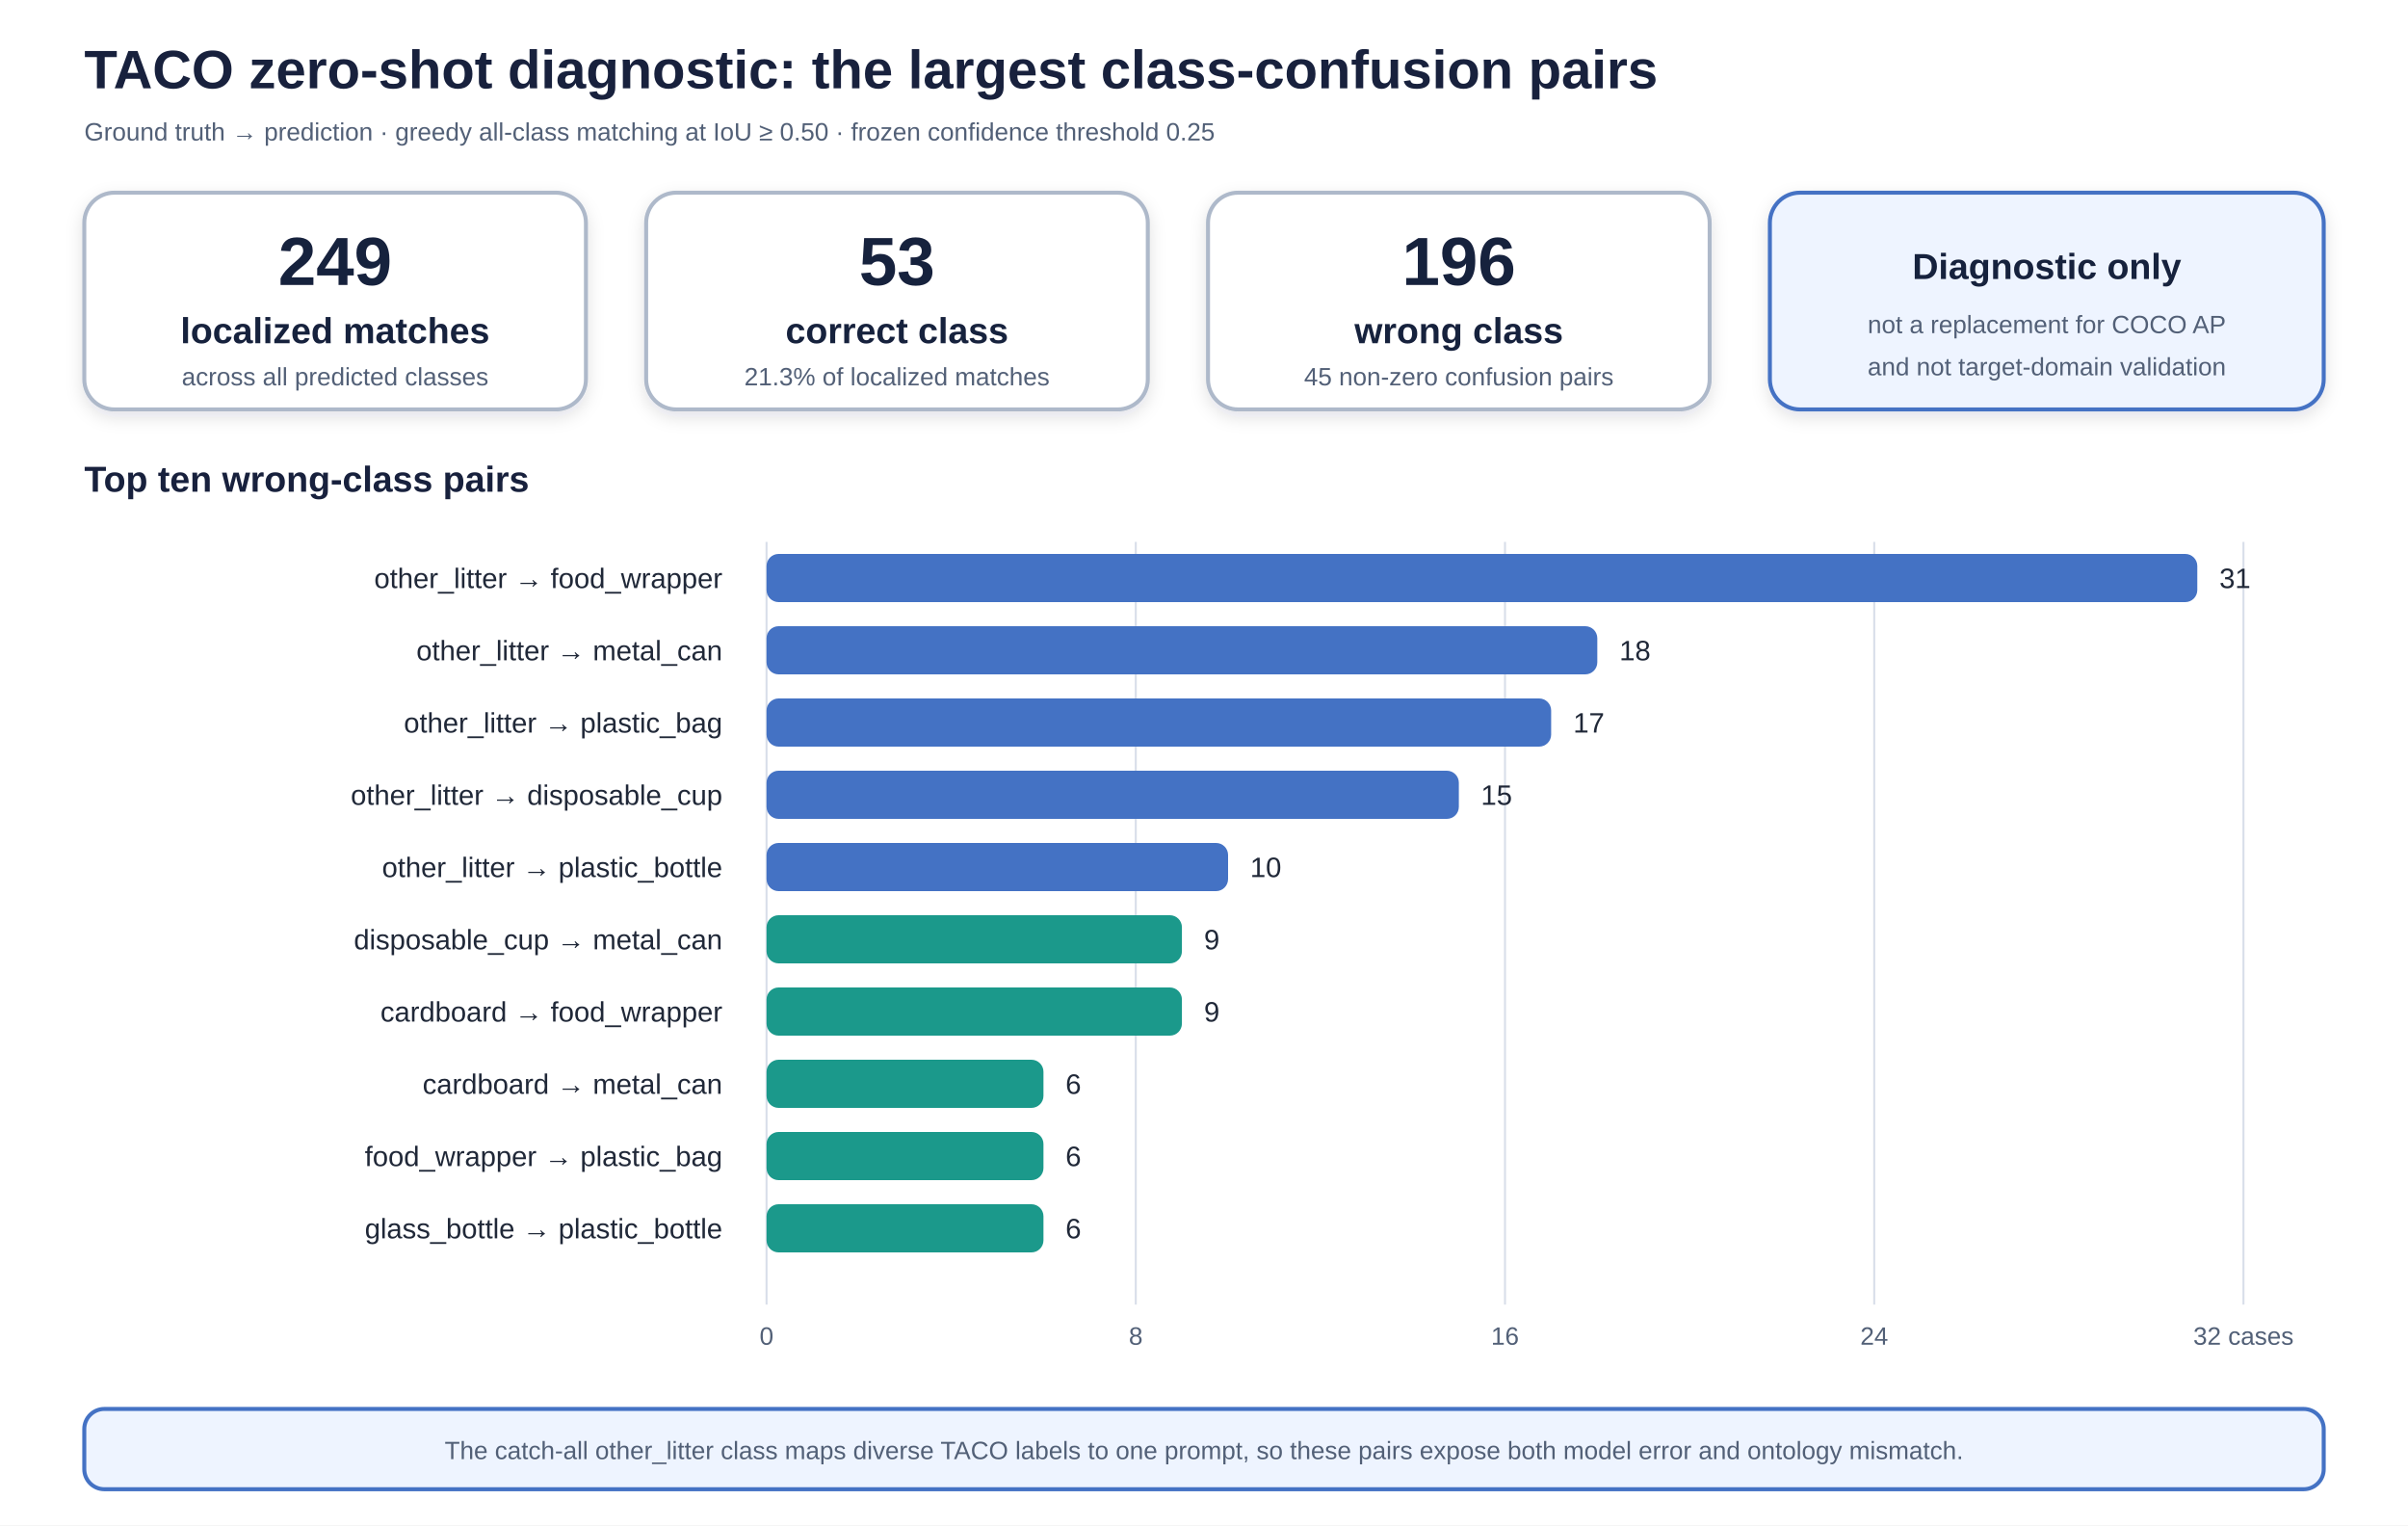
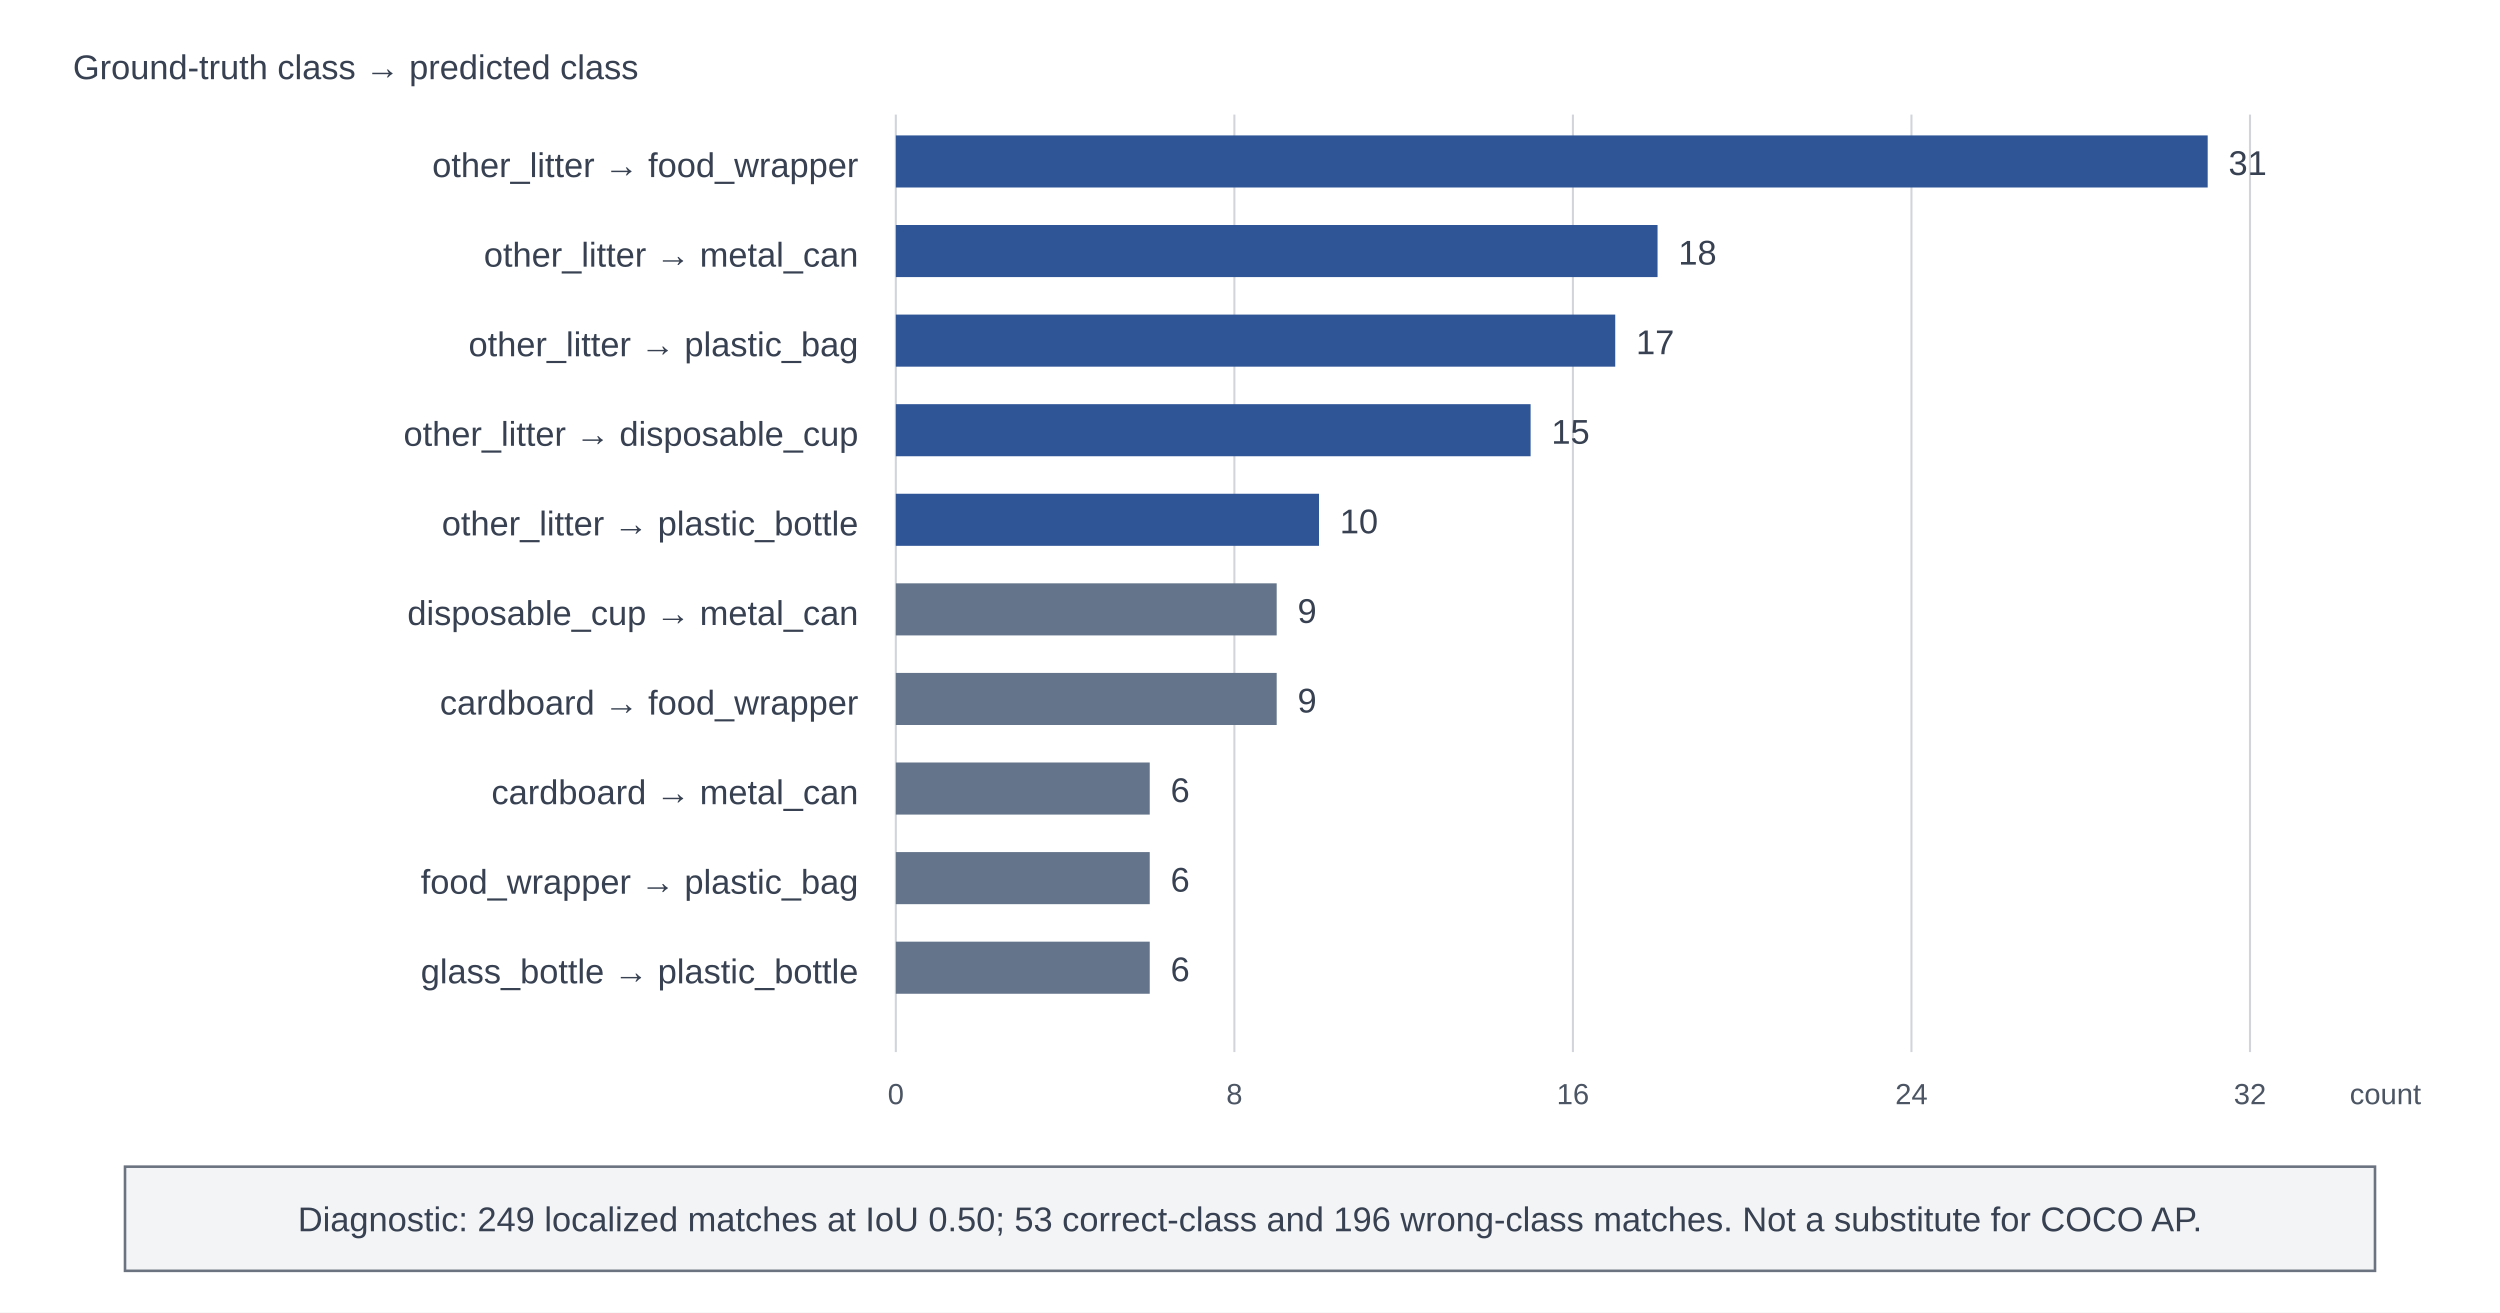
- <svg xmlns="http://www.w3.org/2000/svg" width="1200" height="760" viewBox="0 0 1200 760" role="img" aria-labelledby="title desc">
+ <svg xmlns="http://www.w3.org/2000/svg" width="1200" height="630" viewBox="0 0 1200 630" role="img" aria-labelledby="title desc">
  <defs>
    <style>
-       .title{font:700 27px Arial,sans-serif;fill:#18213d}.h{font:700 18px Arial,sans-serif;fill:#18213d}.big{font:700 34px Arial,sans-serif;fill:#18213d}
-       .t{font:14px Arial,sans-serif;fill:#39445a}.label{font:14px Arial,sans-serif;fill:#202838}.small{font:12.5px Arial,sans-serif;fill:#526077}
-       .card{fill:#fff;stroke:#aeb9ca;stroke-width:2}.note{fill:#eef4ff;stroke:#4472c4;stroke-width:2}.grid{stroke:#d8dee9;stroke-width:1}
-     </style>
-     <filter id="s" x="-10%" y="-10%" width="120%" height="130%">
-       <feDropShadow dx="0" dy="3" stdDeviation="4" flood-color="#18213d" flood-opacity=".12" />
-     </filter>
+     text{font-family:Arial,Helvetica,sans-serif;fill:#111827}
+     .group{fill:#ffffff;stroke:#374151;stroke-width:1.5}
+     .boundary{fill:#f8fafc;stroke:#111827;stroke-width:1.8}
+     .node{fill:#ffffff;stroke:#4b5563;stroke-width:1.35}
+     .soft{fill:#f3f4f6;stroke:#6b7280;stroke-width:1.25}
+     .accent{fill:#eaf0f8;stroke:#2f5597;stroke-width:1.5}
+     .safety{fill:#fff7ed;stroke:#9a3412;stroke-width:1.5}
+     .gate{fill:#ffffff;stroke:#111827;stroke-width:1.6}
+     .arrow{fill:none;stroke:#374151;stroke-width:1.6;marker-end:url(#arrow)}
+     .feedback{fill:none;stroke:#4b5563;stroke-width:1.4;stroke-dasharray:7 5;marker-end:url(#arrow)}
+     .blocked{fill:none;stroke:#9a3412;stroke-width:1.8;stroke-dasharray:7 5}
+     .axis{stroke:#6b7280;stroke-width:1}
+     .grid{stroke:#d1d5db;stroke-width:1}
+     .section{font-size:18px;font-weight:700;letter-spacing:.3px}
+     .label{font-size:17px}
+     .small{font-size:16.5px;fill:#374151}
+     .tiny{font-size:14px;fill:#4b5563}
+     .number{font-size:13px;font-weight:700;fill:#ffffff}
+     .metric{font-size:21px;font-weight:700}
+     .panel{font-size:20px;font-weight:700}
+     .bar1{fill:#2f5597}
+     .bar2{fill:#64748b}
+     .bar3{fill:#94a3b8}
+     .bar4{fill:#cbd5e1}
+     .bar5{fill:#e5e7eb;stroke:#9ca3af;stroke-width:.7}
+   </style>
+     <marker id="arrow" markerWidth="9" markerHeight="7" refX="8" refY="3.5" orient="auto">
+       <path d="M0 0 L9 3.5 L0 7 Z" fill="#374151" />
+     </marker>
  </defs>
-   <rect width="1200" height="760" fill="#fff" />
-   <text class="title" x="42" y="44">TACO zero-shot diagnostic: the largest class-confusion pairs</text>
-   <text class="small" x="42" y="70">Ground truth → prediction · greedy all-class matching at IoU ≥ 0.50 · frozen confidence threshold 0.25</text>
-   <g filter="url(#s)">
-     <rect class="card" x="42" y="96" width="250" height="108" rx="15" />
-     <text class="big" x="167" y="142" text-anchor="middle">249</text>
-     <text class="h" x="167" y="171" text-anchor="middle">localized matches</text>
-     <text class="small" x="167" y="192" text-anchor="middle">across all predicted classes</text>
-     <rect class="card" x="322" y="96" width="250" height="108" rx="15" />
-     <text class="big" x="447" y="142" text-anchor="middle">53</text>
-     <text class="h" x="447" y="171" text-anchor="middle">correct class</text>
-     <text class="small" x="447" y="192" text-anchor="middle">21.3% of localized matches</text>
-     <rect class="card" x="602" y="96" width="250" height="108" rx="15" />
-     <text class="big" x="727" y="142" text-anchor="middle">196</text>
-     <text class="h" x="727" y="171" text-anchor="middle">wrong class</text>
-     <text class="small" x="727" y="192" text-anchor="middle">45 non-zero confusion pairs</text>
-     <rect class="note" x="882" y="96" width="276" height="108" rx="15" />
-     <text class="h" x="1020" y="139" text-anchor="middle">Diagnostic only</text>
-     <text class="small" x="1020" y="166" text-anchor="middle">not a replacement for COCO AP</text>
-     <text class="small" x="1020" y="187" text-anchor="middle">and not target-domain validation</text>
-   </g>
-   <text class="h" x="42" y="245">Top ten wrong-class pairs</text>
-   <line class="grid" x1="382" y1="270" x2="382" y2="650" />
-   <line class="grid" x1="566" y1="270" x2="566" y2="650" />
-   <line class="grid" x1="750" y1="270" x2="750" y2="650" />
-   <line class="grid" x1="934" y1="270" x2="934" y2="650" />
-   <line class="grid" x1="1118" y1="270" x2="1118" y2="650" />
-   <text class="small" x="382" y="670" text-anchor="middle">0</text>
-   <text class="small" x="566" y="670" text-anchor="middle">8</text>
-   <text class="small" x="750" y="670" text-anchor="middle">16</text>
-   <text class="small" x="934" y="670" text-anchor="middle">24</text>
-   <text class="small" x="1118" y="670" text-anchor="middle">32 cases</text>
-   <g>
-     <text class="label" x="360" y="293" text-anchor="end">other_litter → food_wrapper</text>
-     <rect x="382" y="276" width="713" height="24" rx="6" fill="#4472c4" />
-     <text class="label" x="1106" y="293">31</text>
-     <text class="label" x="360" y="329" text-anchor="end">other_litter → metal_can</text>
-     <rect x="382" y="312" width="414" height="24" rx="6" fill="#4472c4" />
-     <text class="label" x="807" y="329">18</text>
-     <text class="label" x="360" y="365" text-anchor="end">other_litter → plastic_bag</text>
-     <rect x="382" y="348" width="391" height="24" rx="6" fill="#4472c4" />
-     <text class="label" x="784" y="365">17</text>
-     <text class="label" x="360" y="401" text-anchor="end">other_litter → disposable_cup</text>
-     <rect x="382" y="384" width="345" height="24" rx="6" fill="#4472c4" />
-     <text class="label" x="738" y="401">15</text>
-     <text class="label" x="360" y="437" text-anchor="end">other_litter → plastic_bottle</text>
-     <rect x="382" y="420" width="230" height="24" rx="6" fill="#4472c4" />
-     <text class="label" x="623" y="437">10</text>
-     <text class="label" x="360" y="473" text-anchor="end">disposable_cup → metal_can</text>
-     <rect x="382" y="456" width="207" height="24" rx="6" fill="#1b998b" />
-     <text class="label" x="600" y="473">9</text>
-     <text class="label" x="360" y="509" text-anchor="end">cardboard → food_wrapper</text>
-     <rect x="382" y="492" width="207" height="24" rx="6" fill="#1b998b" />
-     <text class="label" x="600" y="509">9</text>
-     <text class="label" x="360" y="545" text-anchor="end">cardboard → metal_can</text>
-     <rect x="382" y="528" width="138" height="24" rx="6" fill="#1b998b" />
-     <text class="label" x="531" y="545">6</text>
-     <text class="label" x="360" y="581" text-anchor="end">food_wrapper → plastic_bag</text>
-     <rect x="382" y="564" width="138" height="24" rx="6" fill="#1b998b" />
-     <text class="label" x="531" y="581">6</text>
-     <text class="label" x="360" y="617" text-anchor="end">glass_bottle → plastic_bottle</text>
-     <rect x="382" y="600" width="138" height="24" rx="6" fill="#1b998b" />
-     <text class="label" x="531" y="617">6</text>
-   </g>
-   <rect class="note" x="42" y="702" width="1116" height="40" rx="10" />
-   <text class="small" x="600" y="727" text-anchor="middle">The catch-all other_litter class maps diverse TACO labels to one prompt, so these pairs expose both model error and ontology mismatch.</text>
+   <rect width="1200" height="630" fill="#ffffff" />
+   <text class="small" x="35" y="38" text-anchor="start">Ground-truth class → predicted class</text>
+   <path class="grid" d="M430.0 55 L430.0 505" />
+   <text class="tiny" x="430.0" y="530" text-anchor="middle">0</text>
+   <path class="grid" d="M592.5 55 L592.5 505" />
+   <text class="tiny" x="592.5" y="530" text-anchor="middle">8</text>
+   <path class="grid" d="M755.0 55 L755.0 505" />
+   <text class="tiny" x="755.0" y="530" text-anchor="middle">16</text>
+   <path class="grid" d="M917.5 55 L917.5 505" />
+   <text class="tiny" x="917.5" y="530" text-anchor="middle">24</text>
+   <path class="grid" d="M1080.0 55 L1080.0 505" />
+   <text class="tiny" x="1080.0" y="530" text-anchor="middle">32</text>
+   <text class="small" x="412" y="85" text-anchor="end">other_litter → food_wrapper</text>
+   <rect class="bar1" x="430" y="65" width="629.688" height="25" />
+   <text class="small" x="1069.688" y="84" text-anchor="start">31</text>
+   <text class="small" x="412" y="128" text-anchor="end">other_litter → metal_can</text>
+   <rect class="bar1" x="430" y="108" width="365.625" height="25" />
+   <text class="small" x="805.625" y="127" text-anchor="start">18</text>
+   <text class="small" x="412" y="171" text-anchor="end">other_litter → plastic_bag</text>
+   <rect class="bar1" x="430" y="151" width="345.312" height="25" />
+   <text class="small" x="785.312" y="170" text-anchor="start">17</text>
+   <text class="small" x="412" y="214" text-anchor="end">other_litter → disposable_cup</text>
+   <rect class="bar1" x="430" y="194" width="304.688" height="25" />
+   <text class="small" x="744.688" y="213" text-anchor="start">15</text>
+   <text class="small" x="412" y="257" text-anchor="end">other_litter → plastic_bottle</text>
+   <rect class="bar1" x="430" y="237" width="203.125" height="25" />
+   <text class="small" x="643.125" y="256" text-anchor="start">10</text>
+   <text class="small" x="412" y="300" text-anchor="end">disposable_cup → metal_can</text>
+   <rect class="bar2" x="430" y="280" width="182.812" height="25" />
+   <text class="small" x="622.812" y="299" text-anchor="start">9</text>
+   <text class="small" x="412" y="343" text-anchor="end">cardboard → food_wrapper</text>
+   <rect class="bar2" x="430" y="323" width="182.812" height="25" />
+   <text class="small" x="622.812" y="342" text-anchor="start">9</text>
+   <text class="small" x="412" y="386" text-anchor="end">cardboard → metal_can</text>
+   <rect class="bar2" x="430" y="366" width="121.875" height="25" />
+   <text class="small" x="561.875" y="385" text-anchor="start">6</text>
+   <text class="small" x="412" y="429" text-anchor="end">food_wrapper → plastic_bag</text>
+   <rect class="bar2" x="430" y="409" width="121.875" height="25" />
+   <text class="small" x="561.875" y="428" text-anchor="start">6</text>
+   <text class="small" x="412" y="472" text-anchor="end">glass_bottle → plastic_bottle</text>
+   <rect class="bar2" x="430" y="452" width="121.875" height="25" />
+   <text class="small" x="561.875" y="471" text-anchor="start">6</text>
+   <text class="tiny" x="1145" y="530" text-anchor="middle">count</text>
+   <rect class="soft" x="60" y="560" width="1080" height="50" rx="0" />
+   <text class="small" x="600" y="591" text-anchor="middle">Diagnostic: 249 localized matches at IoU 0.50; 53 correct-class and 196 wrong-class matches. Not a substitute for COCO AP.</text>
</svg>
